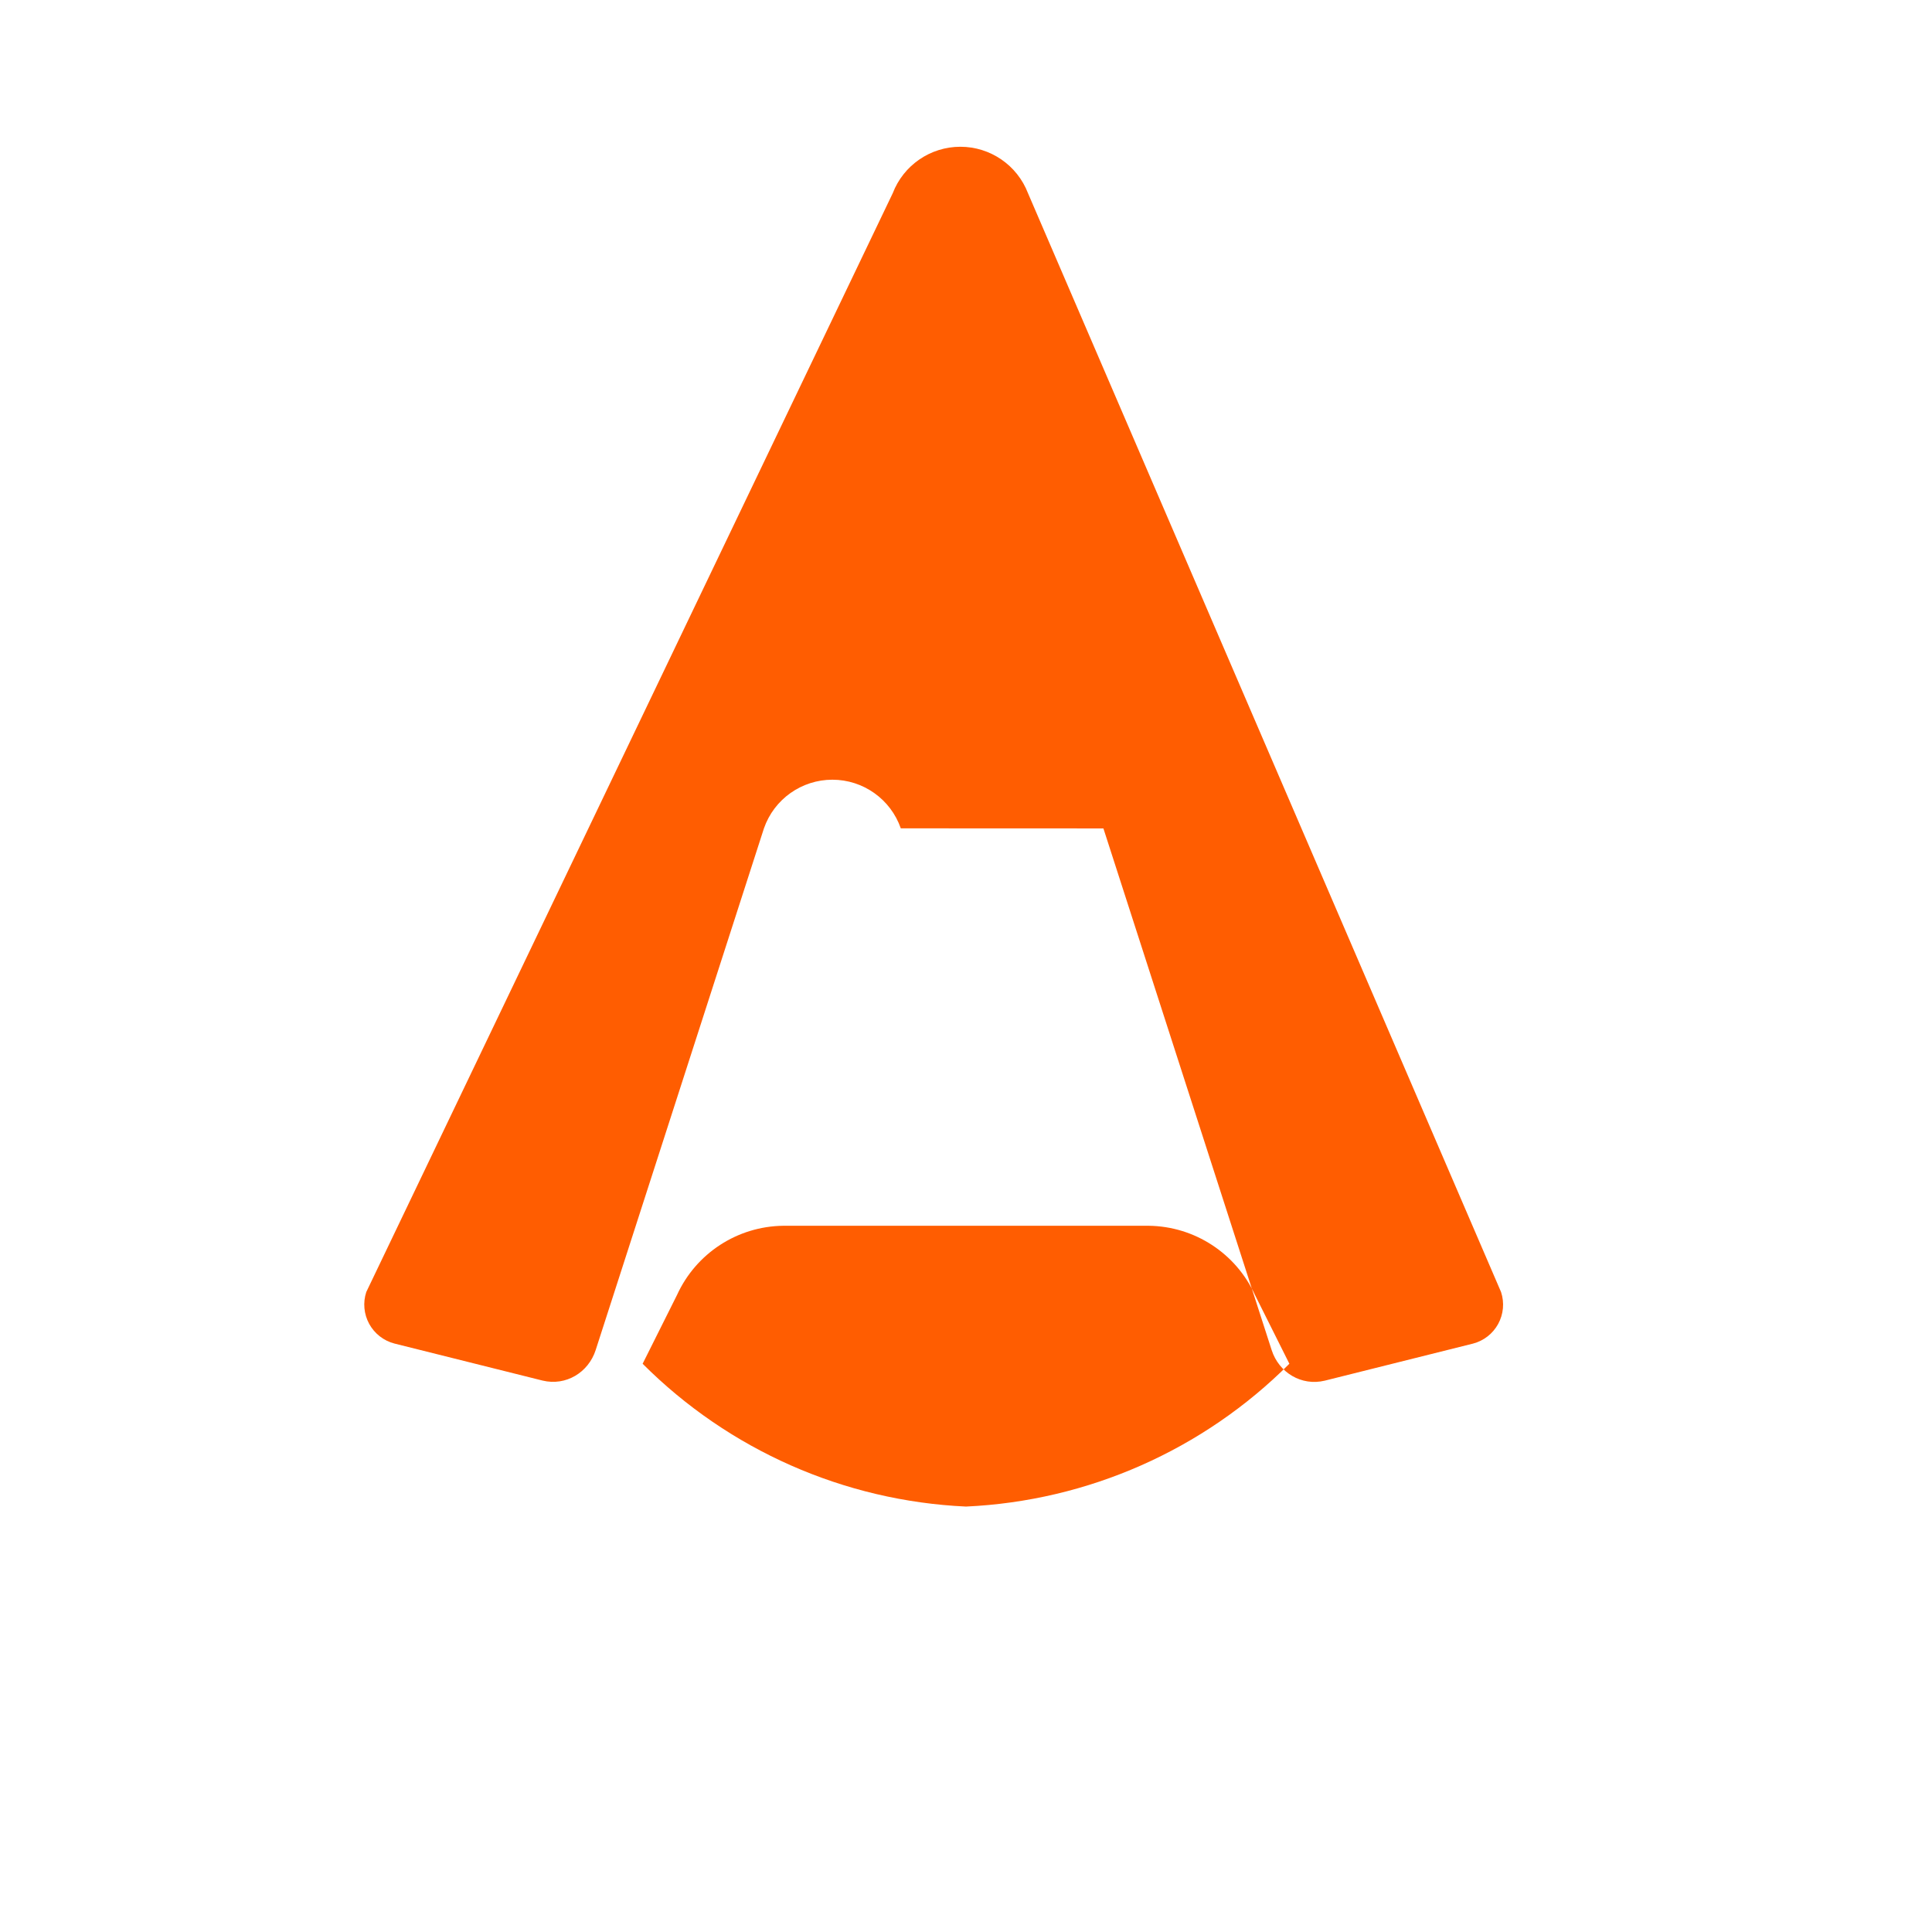
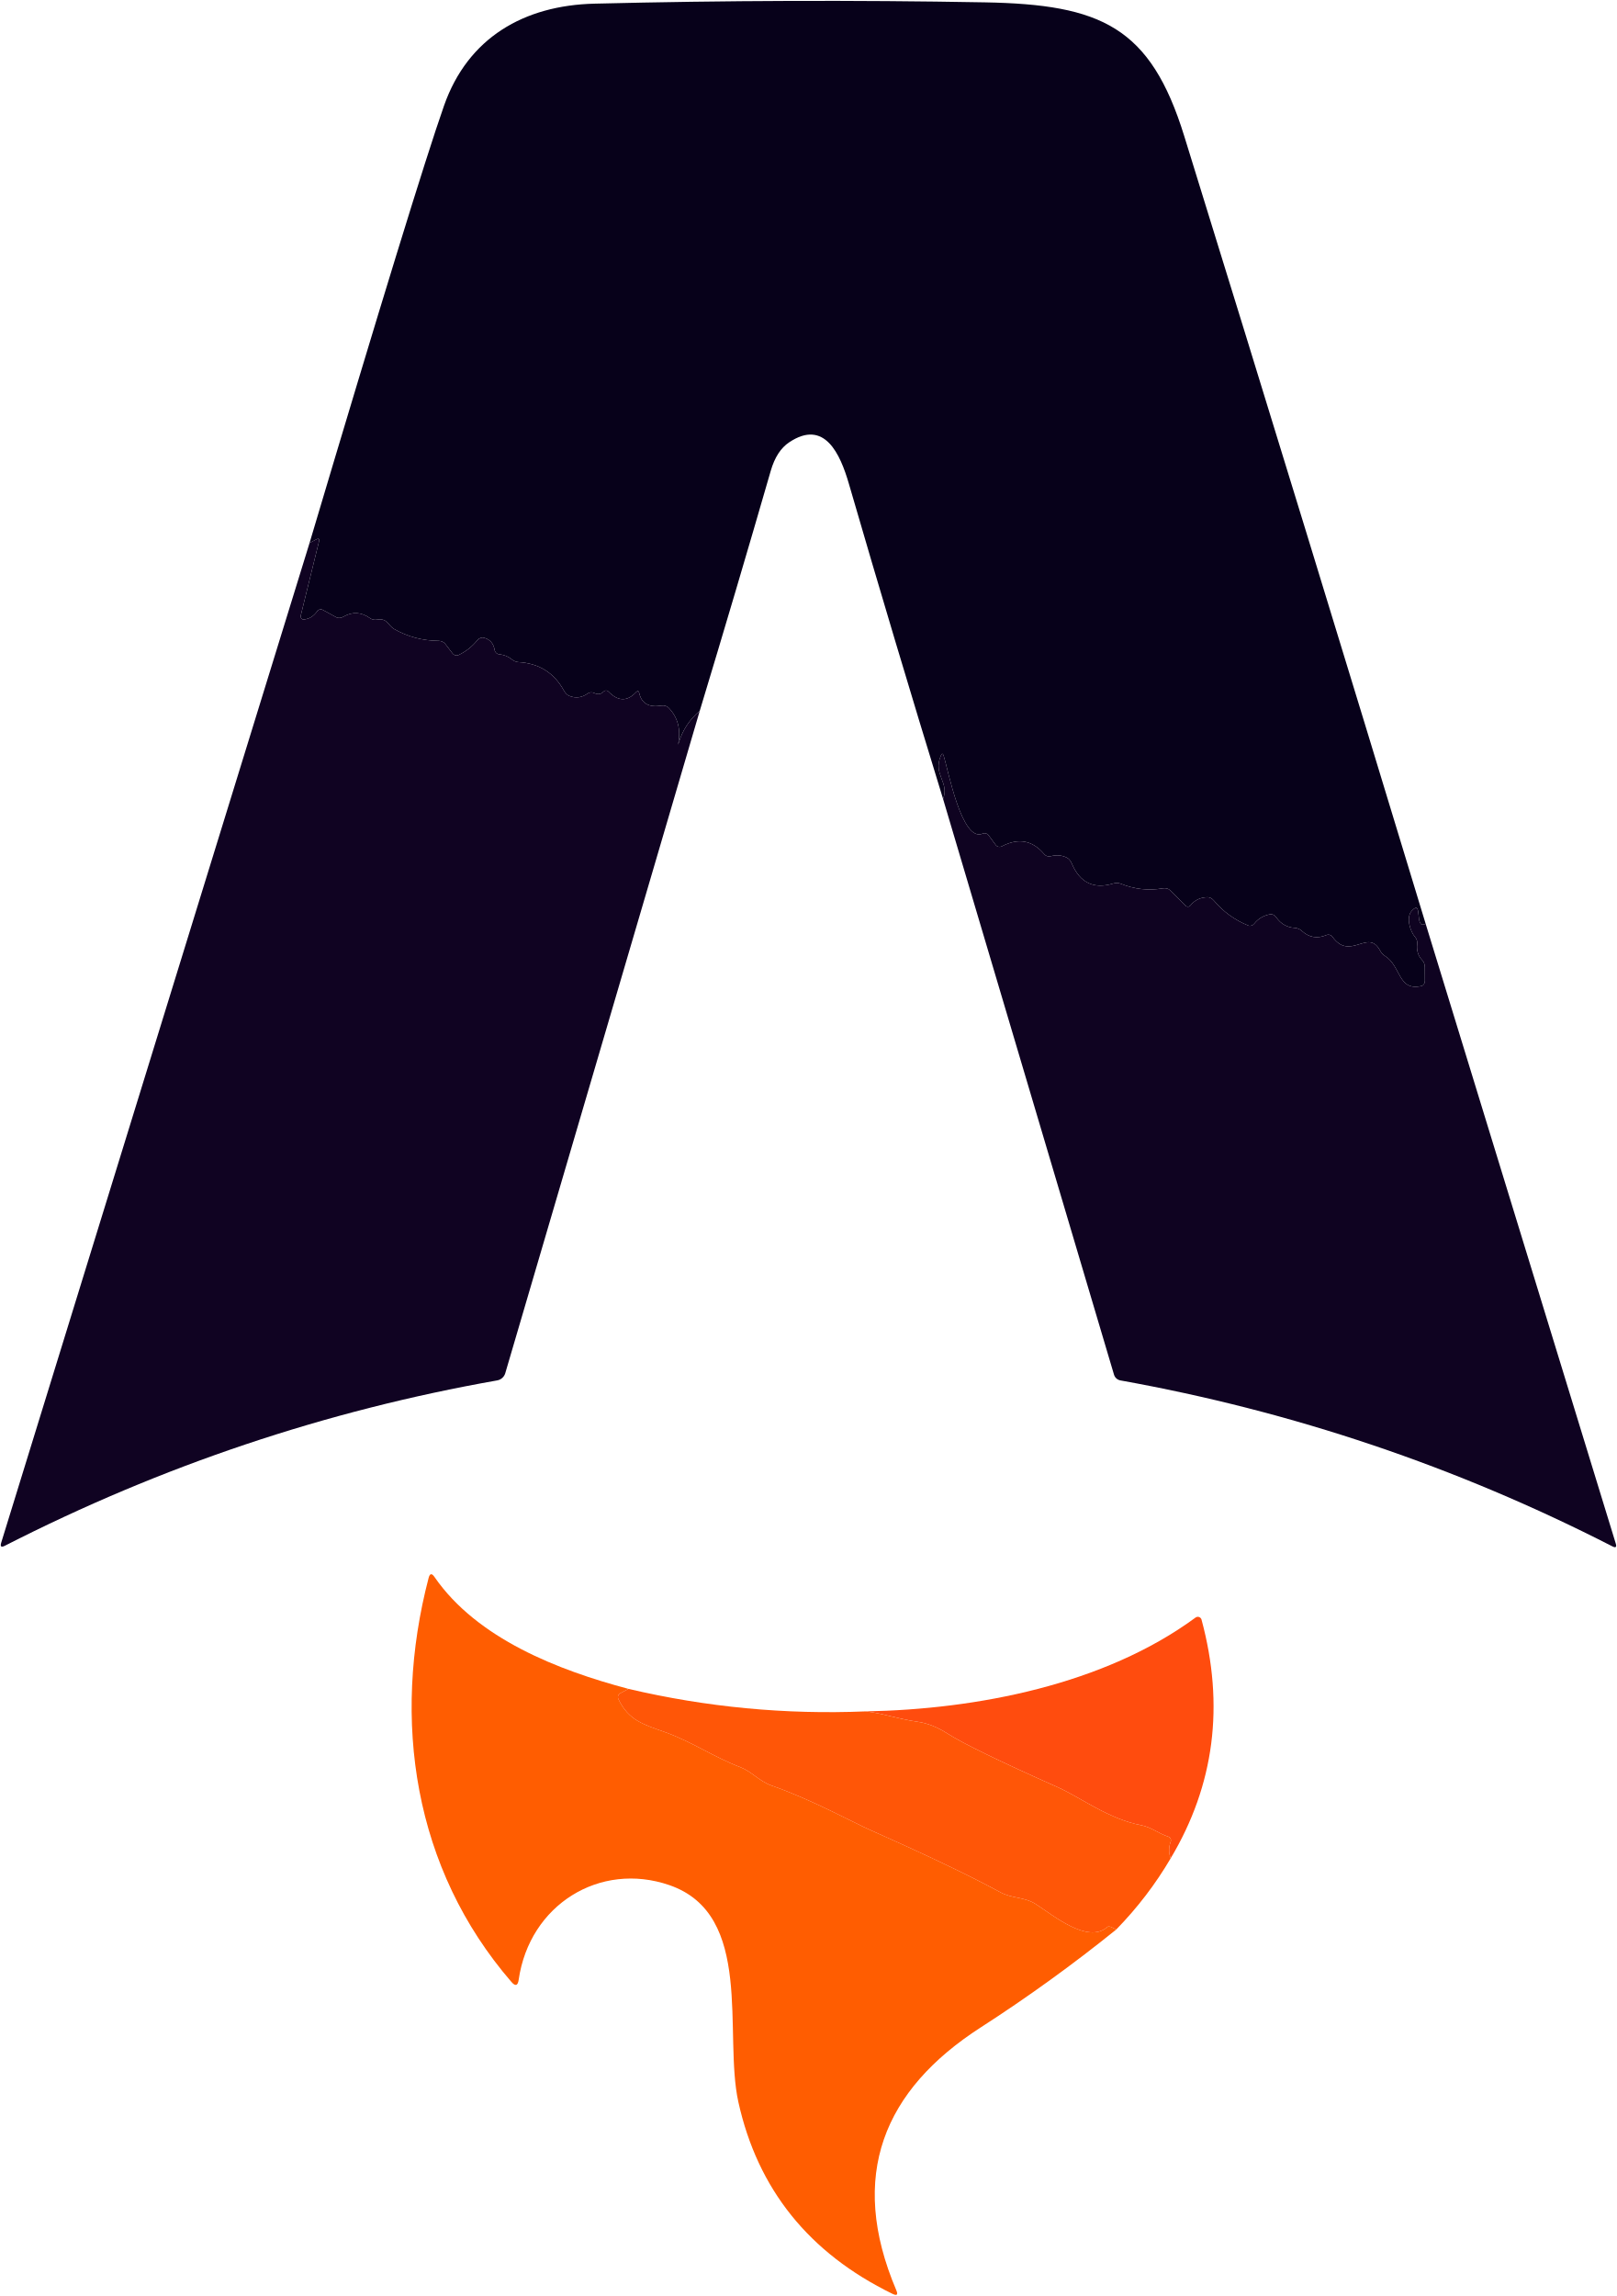
- <svg xmlns="http://www.w3.org/2000/svg" viewBox="0 0 24 24" fill="#FF5D01" aria-hidden="true">
-   <path d="M16.017 16.941A6.07 6.07 0 0 1 12 18.715a6.07 6.07 0 0 1-4.017-1.774l.427-.854a1.47 1.47 0 0 1 1.32-.86h4.54a1.47 1.47 0 0 1 1.32.86l.427.854Zm-2.31-6.65 2.09 6.48c.09.28.37.45.66.38l1.84-.46a.5.5 0 0 0 .35-.64L12.77 2.4a.9.9 0 0 0-1.68 0L4.55 16.05a.5.5 0 0 0 .35.64l1.84.46c.29.07.57-.1.66-.38l2.09-6.48a.9.9 0 0 1 1.7 0Z" />
+ <svg xmlns="http://www.w3.org/2000/svg" viewBox="45.153 4.083 197.69 280.673" fill="none" aria-hidden="true">
+   <path d="M219.46 117c-1.46.82-.27-3.13-1.7-1.57-.72.79-.2 2.52.42 3.21a1.09 1.07-62.3 0 1 .25.84q-.14 1.21.63 2a1.28.94-73.7 0 1 .3.83l.01 1.67a.68.52 84.7 0 1-.4.63c-2.91.69-2.49-2.42-4.47-3.66q-.38-.24-.63-.7c-1.46-2.72-3.63 1.39-5.82-1.67a.61.58-28.8 0 0-.72-.19q-1.68.71-3.02-.52a1.42 1.36-21.1 0 0-.86-.36q-1.41-.08-2.27-1.31a.82.67 64.4 0 0-.75-.35q-1.21.24-1.92 1.14a.67.61-59.6 0 1-.74.23q-2.49-1.01-4.2-3.05a1.13.86 64.1 0 0-.81-.41q-1.29.04-2.06 1.01a.4.39 41.3 0 1-.59.03l-1.92-1.91a1.13.82-22.7 0 0-.89-.21q-2.59.45-5.12-.57a1.51 1.32-39.9 0 0-.93-.02q-3.55 1.08-5.05-2.44a1.5.96 82.7 0 0-.6-.72q-.9-.46-1.98-.18a.79.74-26.2 0 1-.78-.24q-2.16-2.56-5.17-.98a.63.57-31.7 0 1-.76-.14l-.91-1.23a.61.57-29.7 0 0-.71-.17c-2.54 1.1-4.21-7.79-4.75-9.5q-.16-.51-.36-.02c-.98 2.36 1.08 3.2.28 5.28q-5.91-19.23-11.52-38.54c-1.05-3.61-2.96-7.95-7.29-5.06q-1.55 1.03-2.26 3.49-4.25 14.71-8.68 29.34-1.92 1.62-2.62 4.06-.05.19-.01 0 .51-2.72-1.2-4.46a1.07.86-23.3 0 0-.85-.24q-2.29.38-2.72-1.53-.09-.42-.39-.11-1.62 1.74-3.39-.09a.43.4-45.5 0 0-.6.03q-.44.48-1.12.16a.8.76 39.3 0 0-.8.06q-1.07.76-2.23.3a1.53.96 76.3 0 1-.68-.66q-1.8-3.27-5.58-3.48a1.61 1.05 56.9 0 1-.84-.37q-.6-.49-1.51-.59a.63.59 87.4 0 1-.54-.52q-.2-1.22-1.33-1.5a.87.71-60.5 0 0-.79.31q-.92 1.15-2.3 1.81a.65.57 57.9 0 1-.74-.22l-.88-1.15a1.12.92-15 0 0-.81-.37q-2.94-.02-5.43-1.44c-.76-.43-.83-1.37-2.07-1.15a1.24.95-26.5 0 1-.87-.17q-1.6-1.14-3.23-.21a1.04.72-40.9 0 1-.89.1l-1.67-.91a.54.5 30.9 0 0-.67.14q-.65.95-1.67 1.03a.4.35-84.3 0 1-.35-.5l2.22-9.01q.13-.53-.35-.27l-.8.43Q96 26.8 99.45 16.98c2.92-8.29 9.77-12.24 18.39-12.45q23.86-.59 47.71-.16c14.24.26 20.26 2.97 24.4 16.36q14.89 48.09 29.51 96.27z" fill="#07011a" />
+   <path d="M130.71 90.98l-23.78 80.97a1.25 1.25-86.6 0 1-.99.88q-31.46 5.55-60.19 20.21-.67.35-.45-.37L83 70.46l.8-.43q.48-.26.35.27l-2.22 9.01a.4.35-84.3 0 0 .35.5q1.02-.08 1.67-1.03a.54.5 30.9 0 1 .67-.14l1.67.91a1.04.72-40.9 0 0 .89-.1q1.63-.93 3.23.21a1.24.95-26.5 0 0 .87.17c1.24-.22 1.31.72 2.07 1.15q2.49 1.42 5.43 1.44a1.12.92-15 0 1 .81.37l.88 1.15a.65.57 57.9 0 0 .74.22q1.38-.66 2.3-1.81a.87.71-60.5 0 1 .79-.31q1.13.28 1.33 1.5a.63.59 87.4 0 0 .54.52q.91.1 1.51.59a1.61 1.05 56.9 0 0 .84.37q3.78.21 5.58 3.48a1.53.96 76.3 0 0 .68.66q1.16.46 2.23-.3a.8.76 39.3 0 1 .8-.06q.68.32 1.12-.16a.43.4-45.5 0 1 .6-.03q1.77 1.83 3.39.09.3-.31.39.11.43 1.91 2.72 1.53a1.07.86-23.3 0 1 .85.24q1.71 1.74 1.2 4.46-.04.19.01 0 .7-2.44 2.62-4.06z" fill="#100322" />
+   <path d="M219.46 117l23.25 75.78q.2.65-.41.34-28.56-14.62-60.16-20.29a1.01 1 86.5 0 1-.78-.7l-20.9-70.38c.8-2.08-1.26-2.92-.28-5.28q.2-.49.36.02c.54 1.71 2.21 10.6 4.75 9.5a.61.57-29.7 0 1 .71.17l.91 1.23a.63.57-31.7 0 0 .76.14q3.01-1.58 5.17.98a.79.74-26.2 0 0 .78.24q1.08-.28 1.98.18a1.5.96 82.7 0 1 .6.72q1.5 3.52 5.05 2.44a1.51 1.32-39.9 0 1 .93.02q2.53 1.02 5.12.57a1.13.82-22.7 0 1 .89.21l1.92 1.91a.4.39 41.3 0 0 .59-.03q.77-.97 2.06-1.01a1.13.86 64.1 0 1 .81.41q1.71 2.04 4.2 3.05a.67.61-59.6 0 0 .74-.23q.71-.9 1.92-1.14a.82.67 64.4 0 1 .75.35q.86 1.23 2.27 1.31a1.42 1.36-21.1 0 1 .86.36q1.34 1.23 3.02.52a.61.58-28.8 0 1 .72.19c2.19 3.06 4.36-1.05 5.82 1.67q.25.46.63.7c1.98 1.24 1.56 4.35 4.47 3.66a.68.52 84.7 0 0 .4-.63l-.01-1.67a1.28.94-73.7 0 0-.3-.83q-.77-.79-.63-2a1.09 1.07-62.3 0 0-.25-.84c-.62-.69-1.14-2.42-.42-3.21 1.43-1.56.24 2.39 1.7 1.57z" fill="#0f0321" />
+   <path d="M122 210.54l-1.02.54a.54.53 62.9 0 0-.22.7c1.25 2.65 3.13 3.12 5.74 4.06 3.26 1.17 5.92 3.03 9.17 4.27 1.37.52 2.29 1.7 3.83 2.25 5.06 1.78 9.78 4.43 12.32 5.55q10.07 4.47 15.64 7.49c1.4.77 2.89.54 4.32 1.44 2.13 1.36 6.37 4.94 8.77 2.8a.64.29 31.4 0 1 .59.07l.49.25q-7.96 6.42-16.56 11.96c-11.86 7.63-16.28 18.13-10.33 32.13q.36.84-.47.44-15.3-7.46-18.84-23.45c-1.84-8.35 1.99-22.91-8.43-26.51-8.51-2.93-17.11 2.4-18.43 11.57q-.16 1.11-.89.26c-11.95-13.83-14.67-31.97-10.12-49.39q.22-.83.71-.12c5.2 7.55 15.16 11.42 23.73 13.69z" fill="#ff5d01" />
+   <path d="M188.29 231.25q-.38-.99 0-2.03a.47.46-70.6 0 0-.28-.61c-1.2-.39-2.1-1.17-3.31-1.4-4-.75-7.53-3.46-10.24-4.66Q163.77 217.79 161 216q-1.87-1.19-3.64-1.44c-2.46-.35-4.22-1.03-6.36-1.27 13.56-.25 29.17-3.26 40.33-11.47a.47.47-26 0 1 .73.25q4.25 15.74-3.77 29.18z" fill="#ff4c0e" />
+   <path d="M122 210.54q14.31 3.36 29 2.75c2.14.24 3.9.92 6.36 1.27q1.77.25 3.64 1.44 2.77 1.79 13.46 6.55c2.71 1.2 6.24 3.91 10.24 4.66 1.21.23 2.11 1.01 3.31 1.4a.47.46-70.6 0 1 .28.61q-.38 1.04 0 2.03-2.77 4.72-6.66 8.71l-.49-.25a.64.29 31.4 0 0-.59-.07c-2.4 2.14-6.64-1.44-8.77-2.8-1.43-.9-2.92-.67-4.32-1.44q-5.57-3.02-15.64-7.49c-2.54-1.12-7.26-3.77-12.32-5.55-1.54-.55-2.46-1.73-3.83-2.25-3.25-1.24-5.91-3.1-9.17-4.27-2.61-.94-4.49-1.41-5.74-4.06a.54.53 62.9 0 1 .22-.7z" fill="#ff5607" />
</svg>
